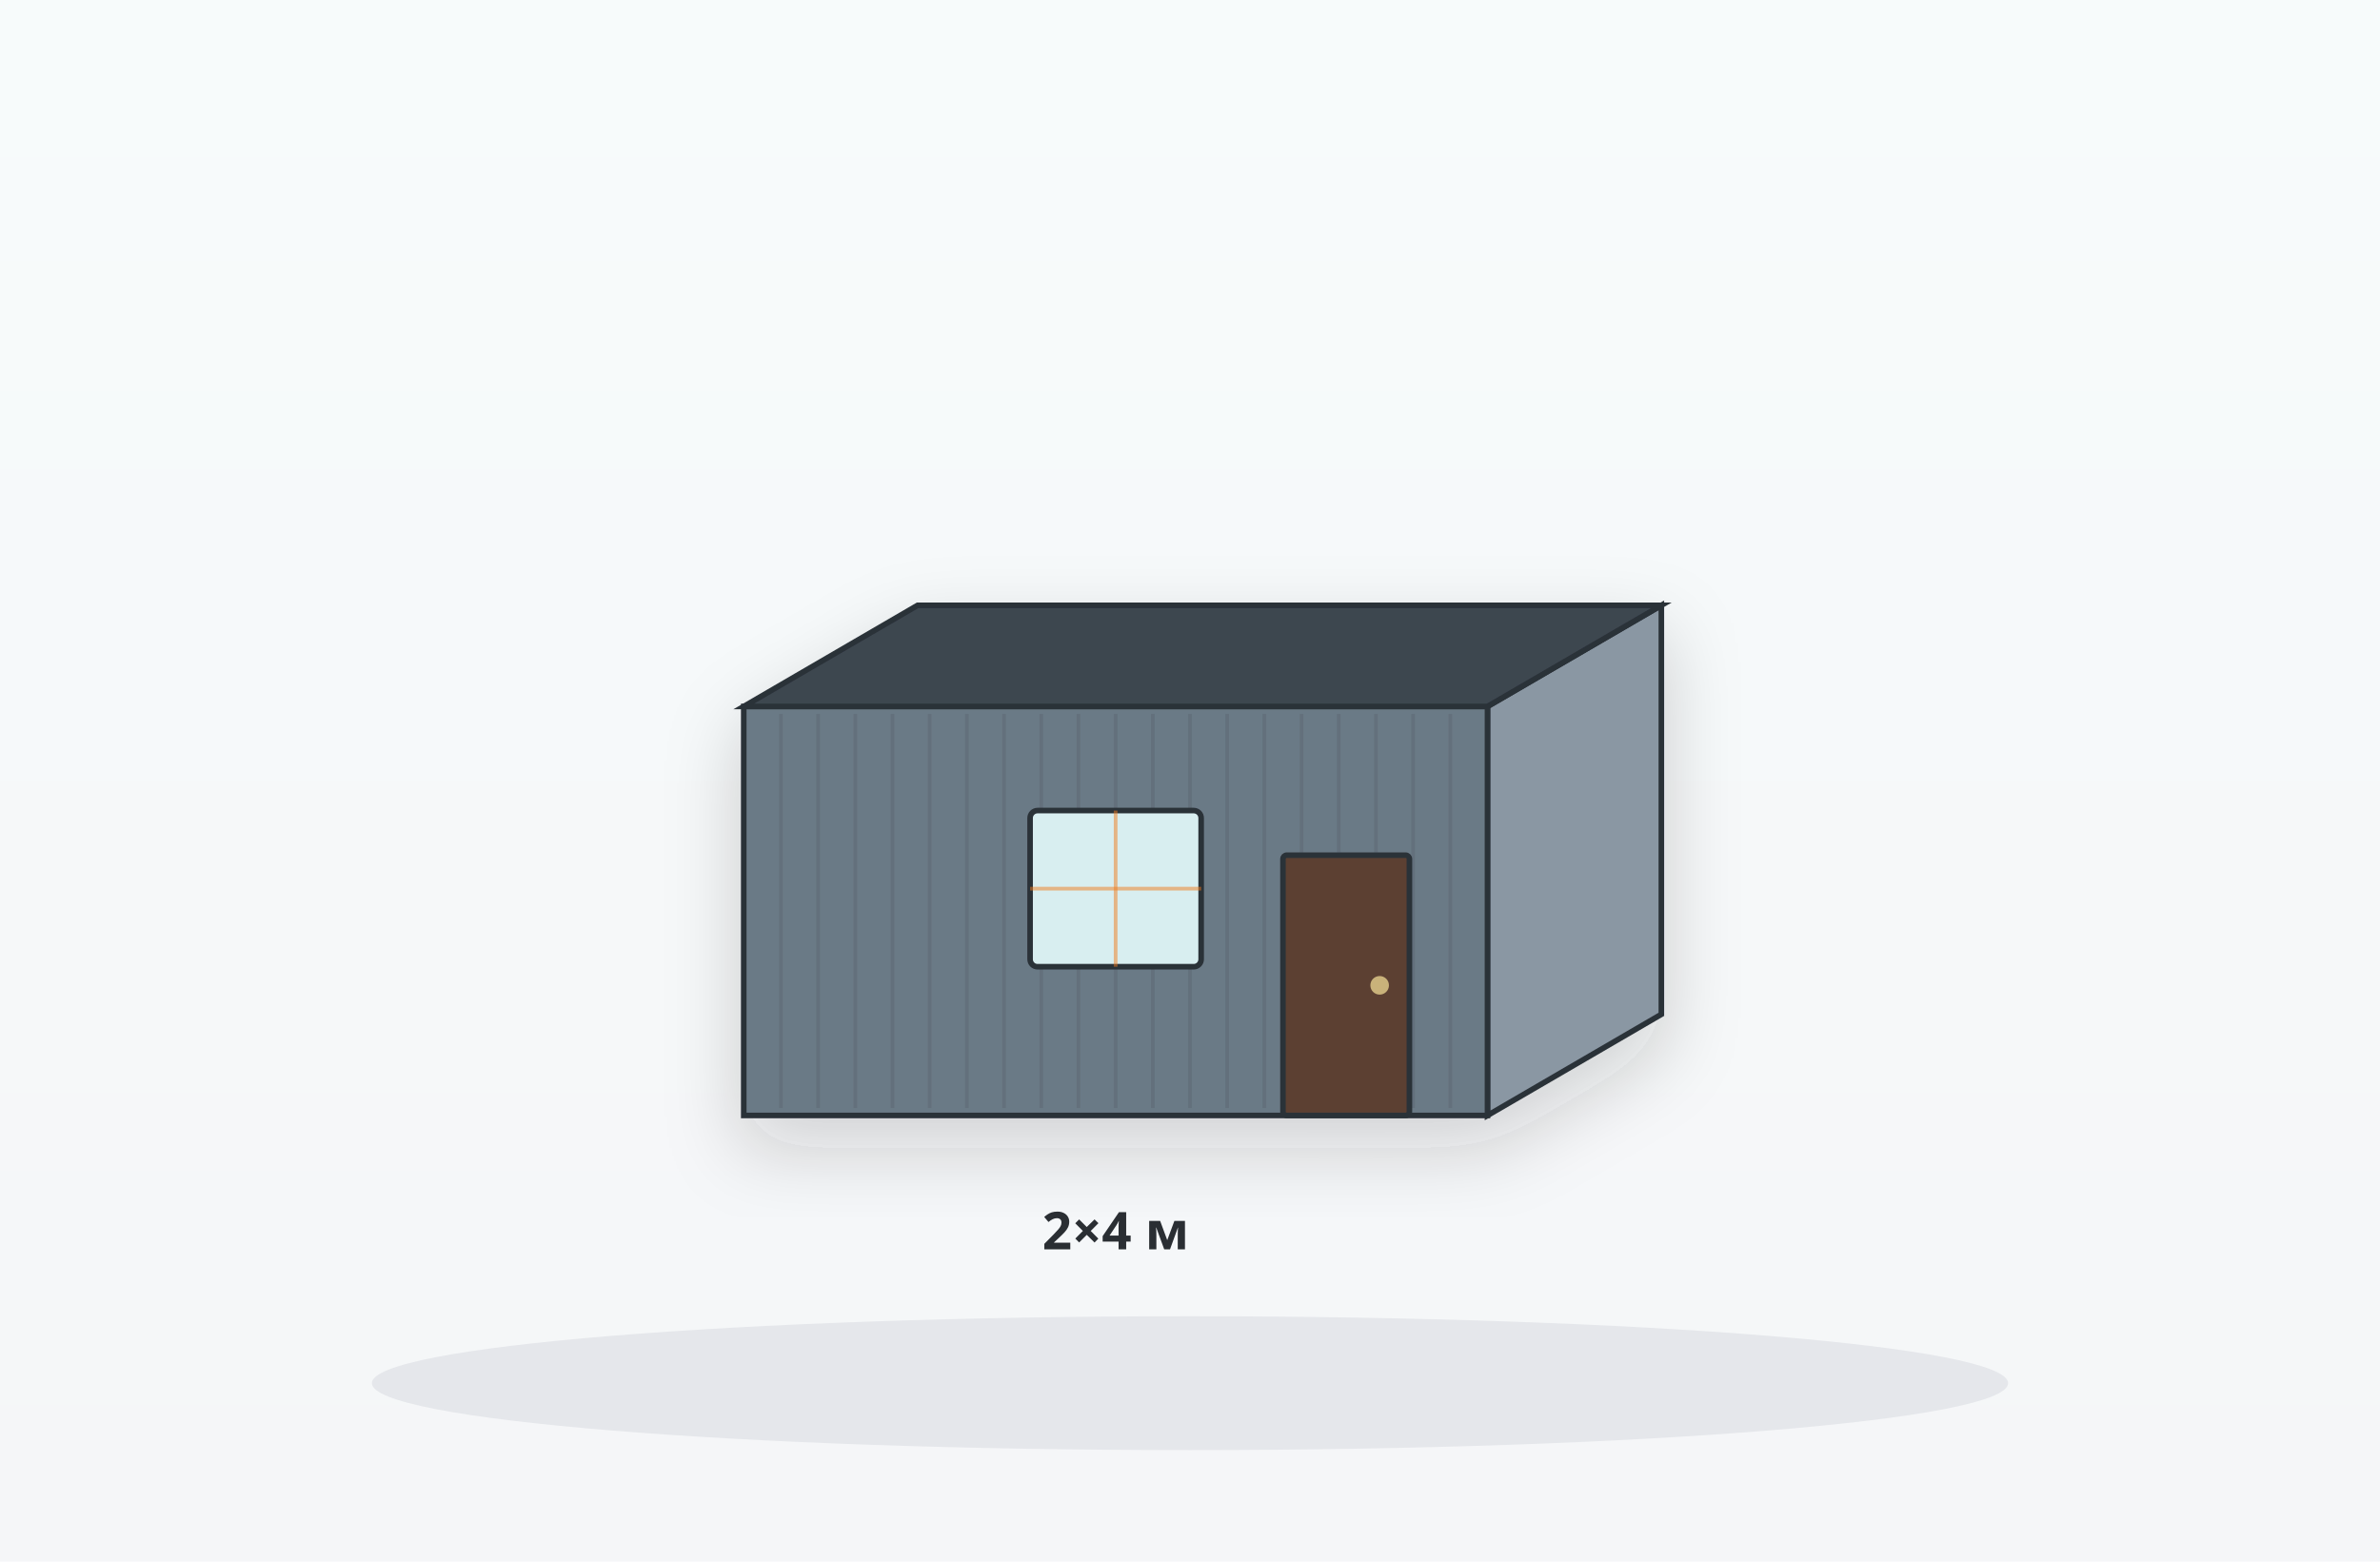
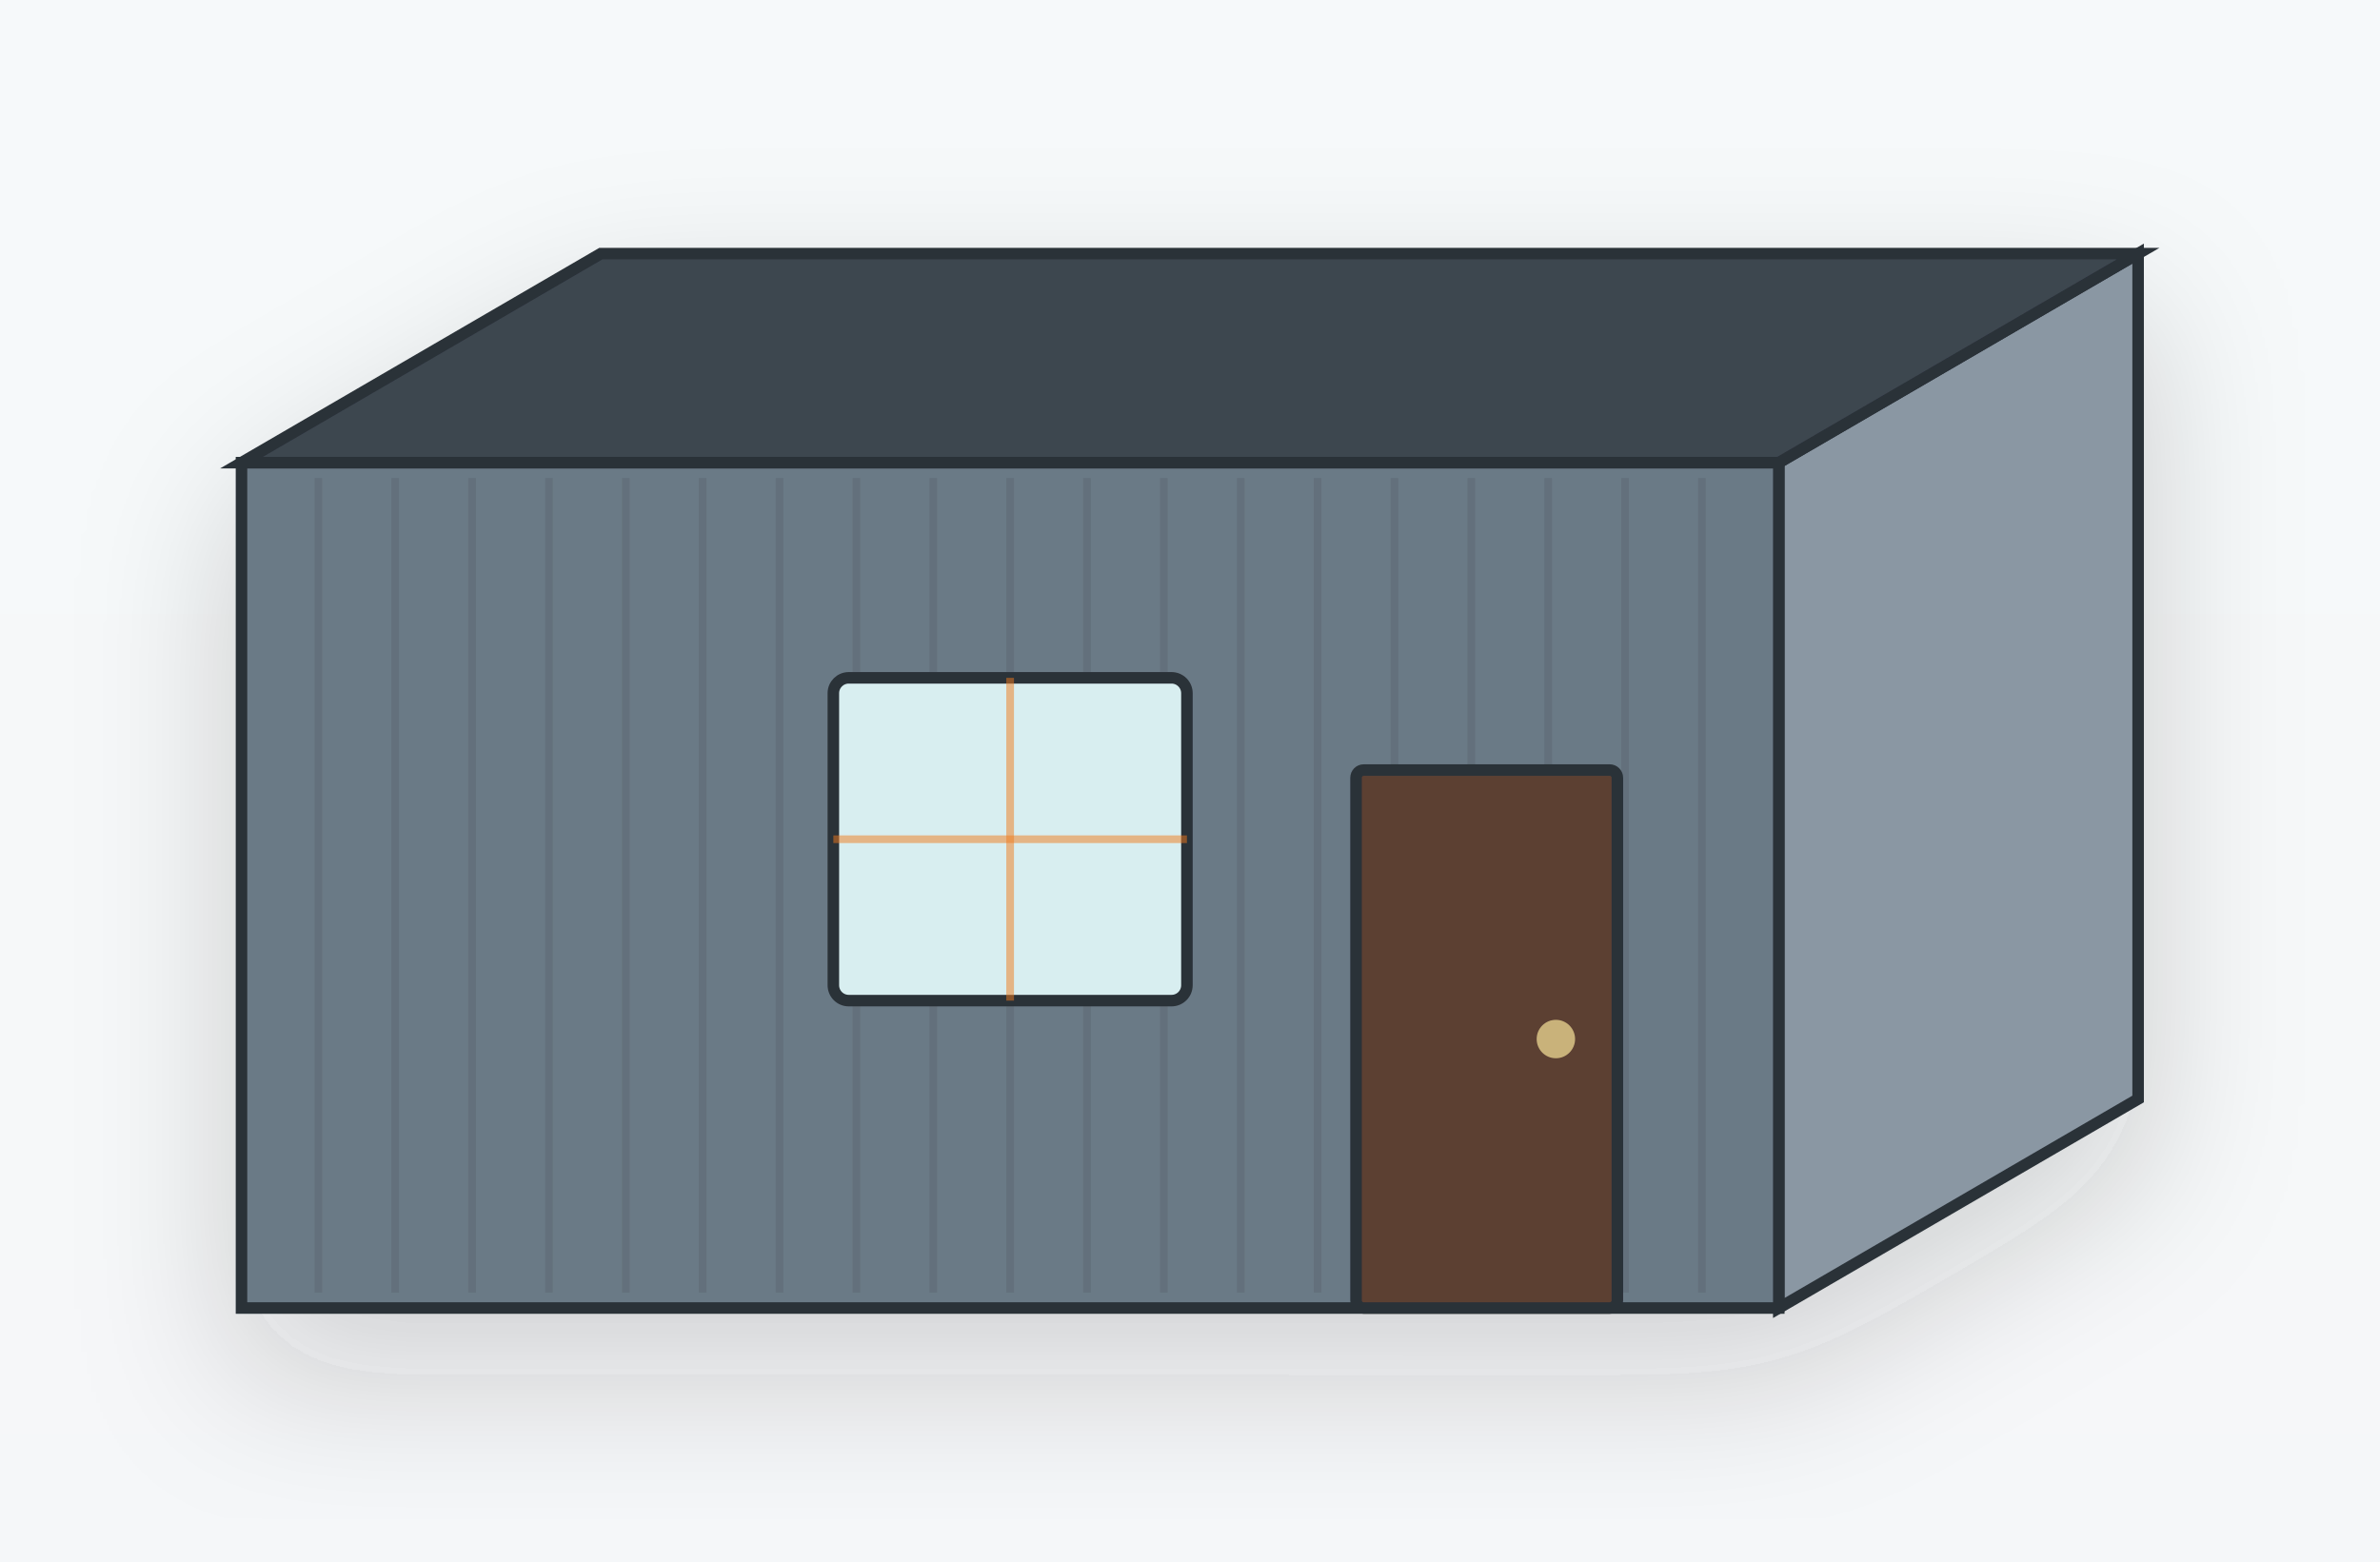
- <svg xmlns="http://www.w3.org/2000/svg" width="640" height="420" viewBox="0 0 640 420">
+ <svg xmlns="http://www.w3.org/2000/svg" width="640" height="420" viewBox="171.0 129.8 304.8 203.2">
  <defs>
    <linearGradient id="gsky" x1="0" y1="0" x2="0" y2="1">
      <stop offset="0%" stop-color="#f7fbfb" />
      <stop offset="100%" stop-color="#F5F6F8" />
    </linearGradient>
    <filter id="sh" x="-20%" y="-20%" width="140%" height="140%">
      <feDropShadow dx="0" dy="8" stdDeviation="10" flood-color="#2A2E33" flood-opacity="0.18" />
    </filter>
  </defs>
  <rect width="640" height="420" fill="url(#gsky)" />
-   <ellipse cx="320" cy="372" rx="220" ry="18" fill="#E5E7EB" />
  <g filter="url(#sh)">
    <polygon points="400,300 446.75,272.8 446.75,162.8 400,190" fill="#8a97a3" stroke="#2a3138" stroke-width="1.5" />
    <polygon points="200,300 400,300 400,190 200,190" fill="#6b7a86" stroke="#2a3138" stroke-width="1.5" />
    <line x1="210" y1="192" x2="210" y2="298" stroke="rgba(0,0,0,0.08)" stroke-width="1" />
    <line x1="220" y1="192" x2="220" y2="298" stroke="rgba(0,0,0,0.08)" stroke-width="1" />
    <line x1="230" y1="192" x2="230" y2="298" stroke="rgba(0,0,0,0.08)" stroke-width="1" />
    <line x1="240" y1="192" x2="240" y2="298" stroke="rgba(0,0,0,0.08)" stroke-width="1" />
    <line x1="250" y1="192" x2="250" y2="298" stroke="rgba(0,0,0,0.08)" stroke-width="1" />
    <line x1="260" y1="192" x2="260" y2="298" stroke="rgba(0,0,0,0.08)" stroke-width="1" />
    <line x1="270" y1="192" x2="270" y2="298" stroke="rgba(0,0,0,0.08)" stroke-width="1" />
    <line x1="280" y1="192" x2="280" y2="298" stroke="rgba(0,0,0,0.08)" stroke-width="1" />
    <line x1="290" y1="192" x2="290" y2="298" stroke="rgba(0,0,0,0.08)" stroke-width="1" />
    <line x1="300" y1="192" x2="300" y2="298" stroke="rgba(0,0,0,0.08)" stroke-width="1" />
    <line x1="310" y1="192" x2="310" y2="298" stroke="rgba(0,0,0,0.08)" stroke-width="1" />
    <line x1="320" y1="192" x2="320" y2="298" stroke="rgba(0,0,0,0.08)" stroke-width="1" />
    <line x1="330" y1="192" x2="330" y2="298" stroke="rgba(0,0,0,0.08)" stroke-width="1" />
    <line x1="340" y1="192" x2="340" y2="298" stroke="rgba(0,0,0,0.08)" stroke-width="1" />
    <line x1="350" y1="192" x2="350" y2="298" stroke="rgba(0,0,0,0.08)" stroke-width="1" />
    <line x1="360" y1="192" x2="360" y2="298" stroke="rgba(0,0,0,0.08)" stroke-width="1" />
    <line x1="370" y1="192" x2="370" y2="298" stroke="rgba(0,0,0,0.08)" stroke-width="1" />
    <line x1="380" y1="192" x2="380" y2="298" stroke="rgba(0,0,0,0.08)" stroke-width="1" />
    <line x1="390" y1="192" x2="390" y2="298" stroke="rgba(0,0,0,0.08)" stroke-width="1" />
    <polygon points="200,190 400,190 446.75,162.8 246.75,162.8" fill="#3d4650" stroke="#2a3138" stroke-width="1.5" />
    <rect x="277.0" y="218" width="46" height="42" rx="2" fill="#d8eef0" stroke="#2a3138" stroke-width="1.5" />
    <line x1="300.0" y1="218" x2="300.0" y2="260" stroke="#F07A1A" stroke-width="1" opacity="0.5" />
    <line x1="277.0" y1="239.0" x2="323.0" y2="239.0" stroke="#F07A1A" stroke-width="1" opacity="0.5" />
    <rect x="345" y="230" width="34" height="70" rx="1" fill="#5c4033" stroke="#2a3138" stroke-width="1.5" />
    <circle cx="371" cy="265.0" r="2.5" fill="#c9b27a" />
  </g>
-   <text x="300.0" y="336" text-anchor="middle" font-family="system-ui,sans-serif" font-size="14" fill="#2A2E33" font-weight="700">2×4 м</text>
</svg>
